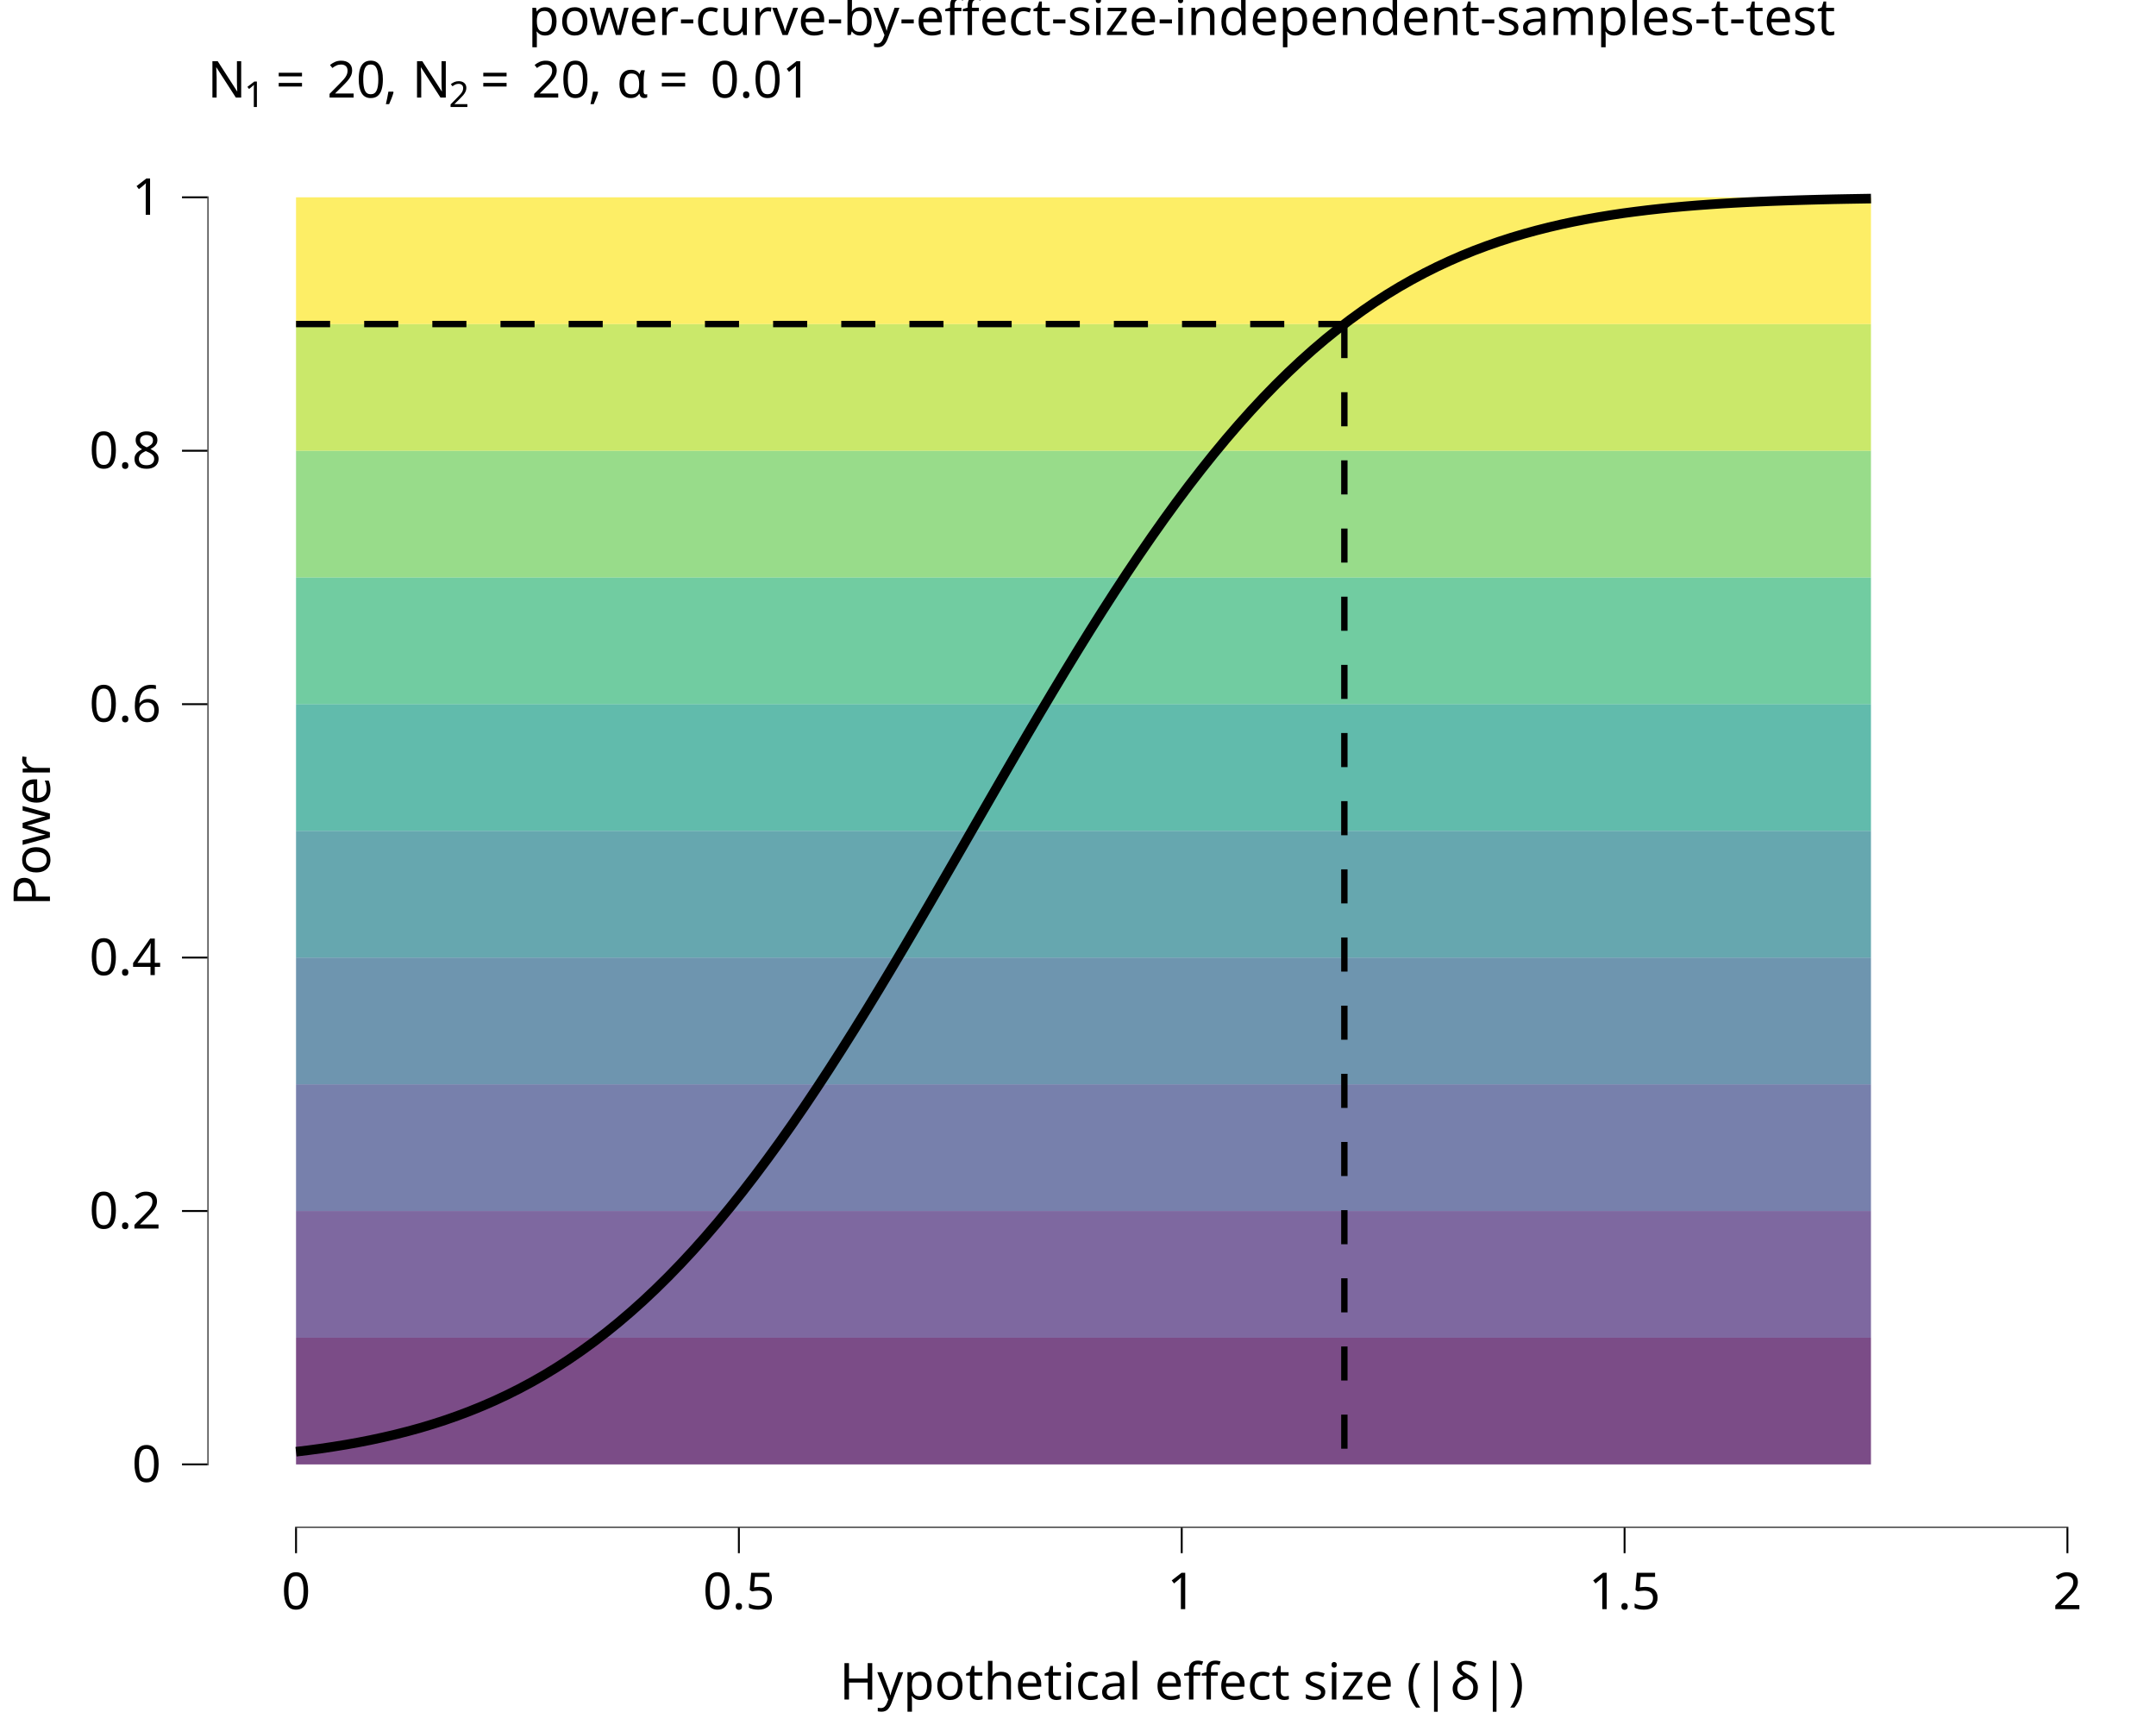
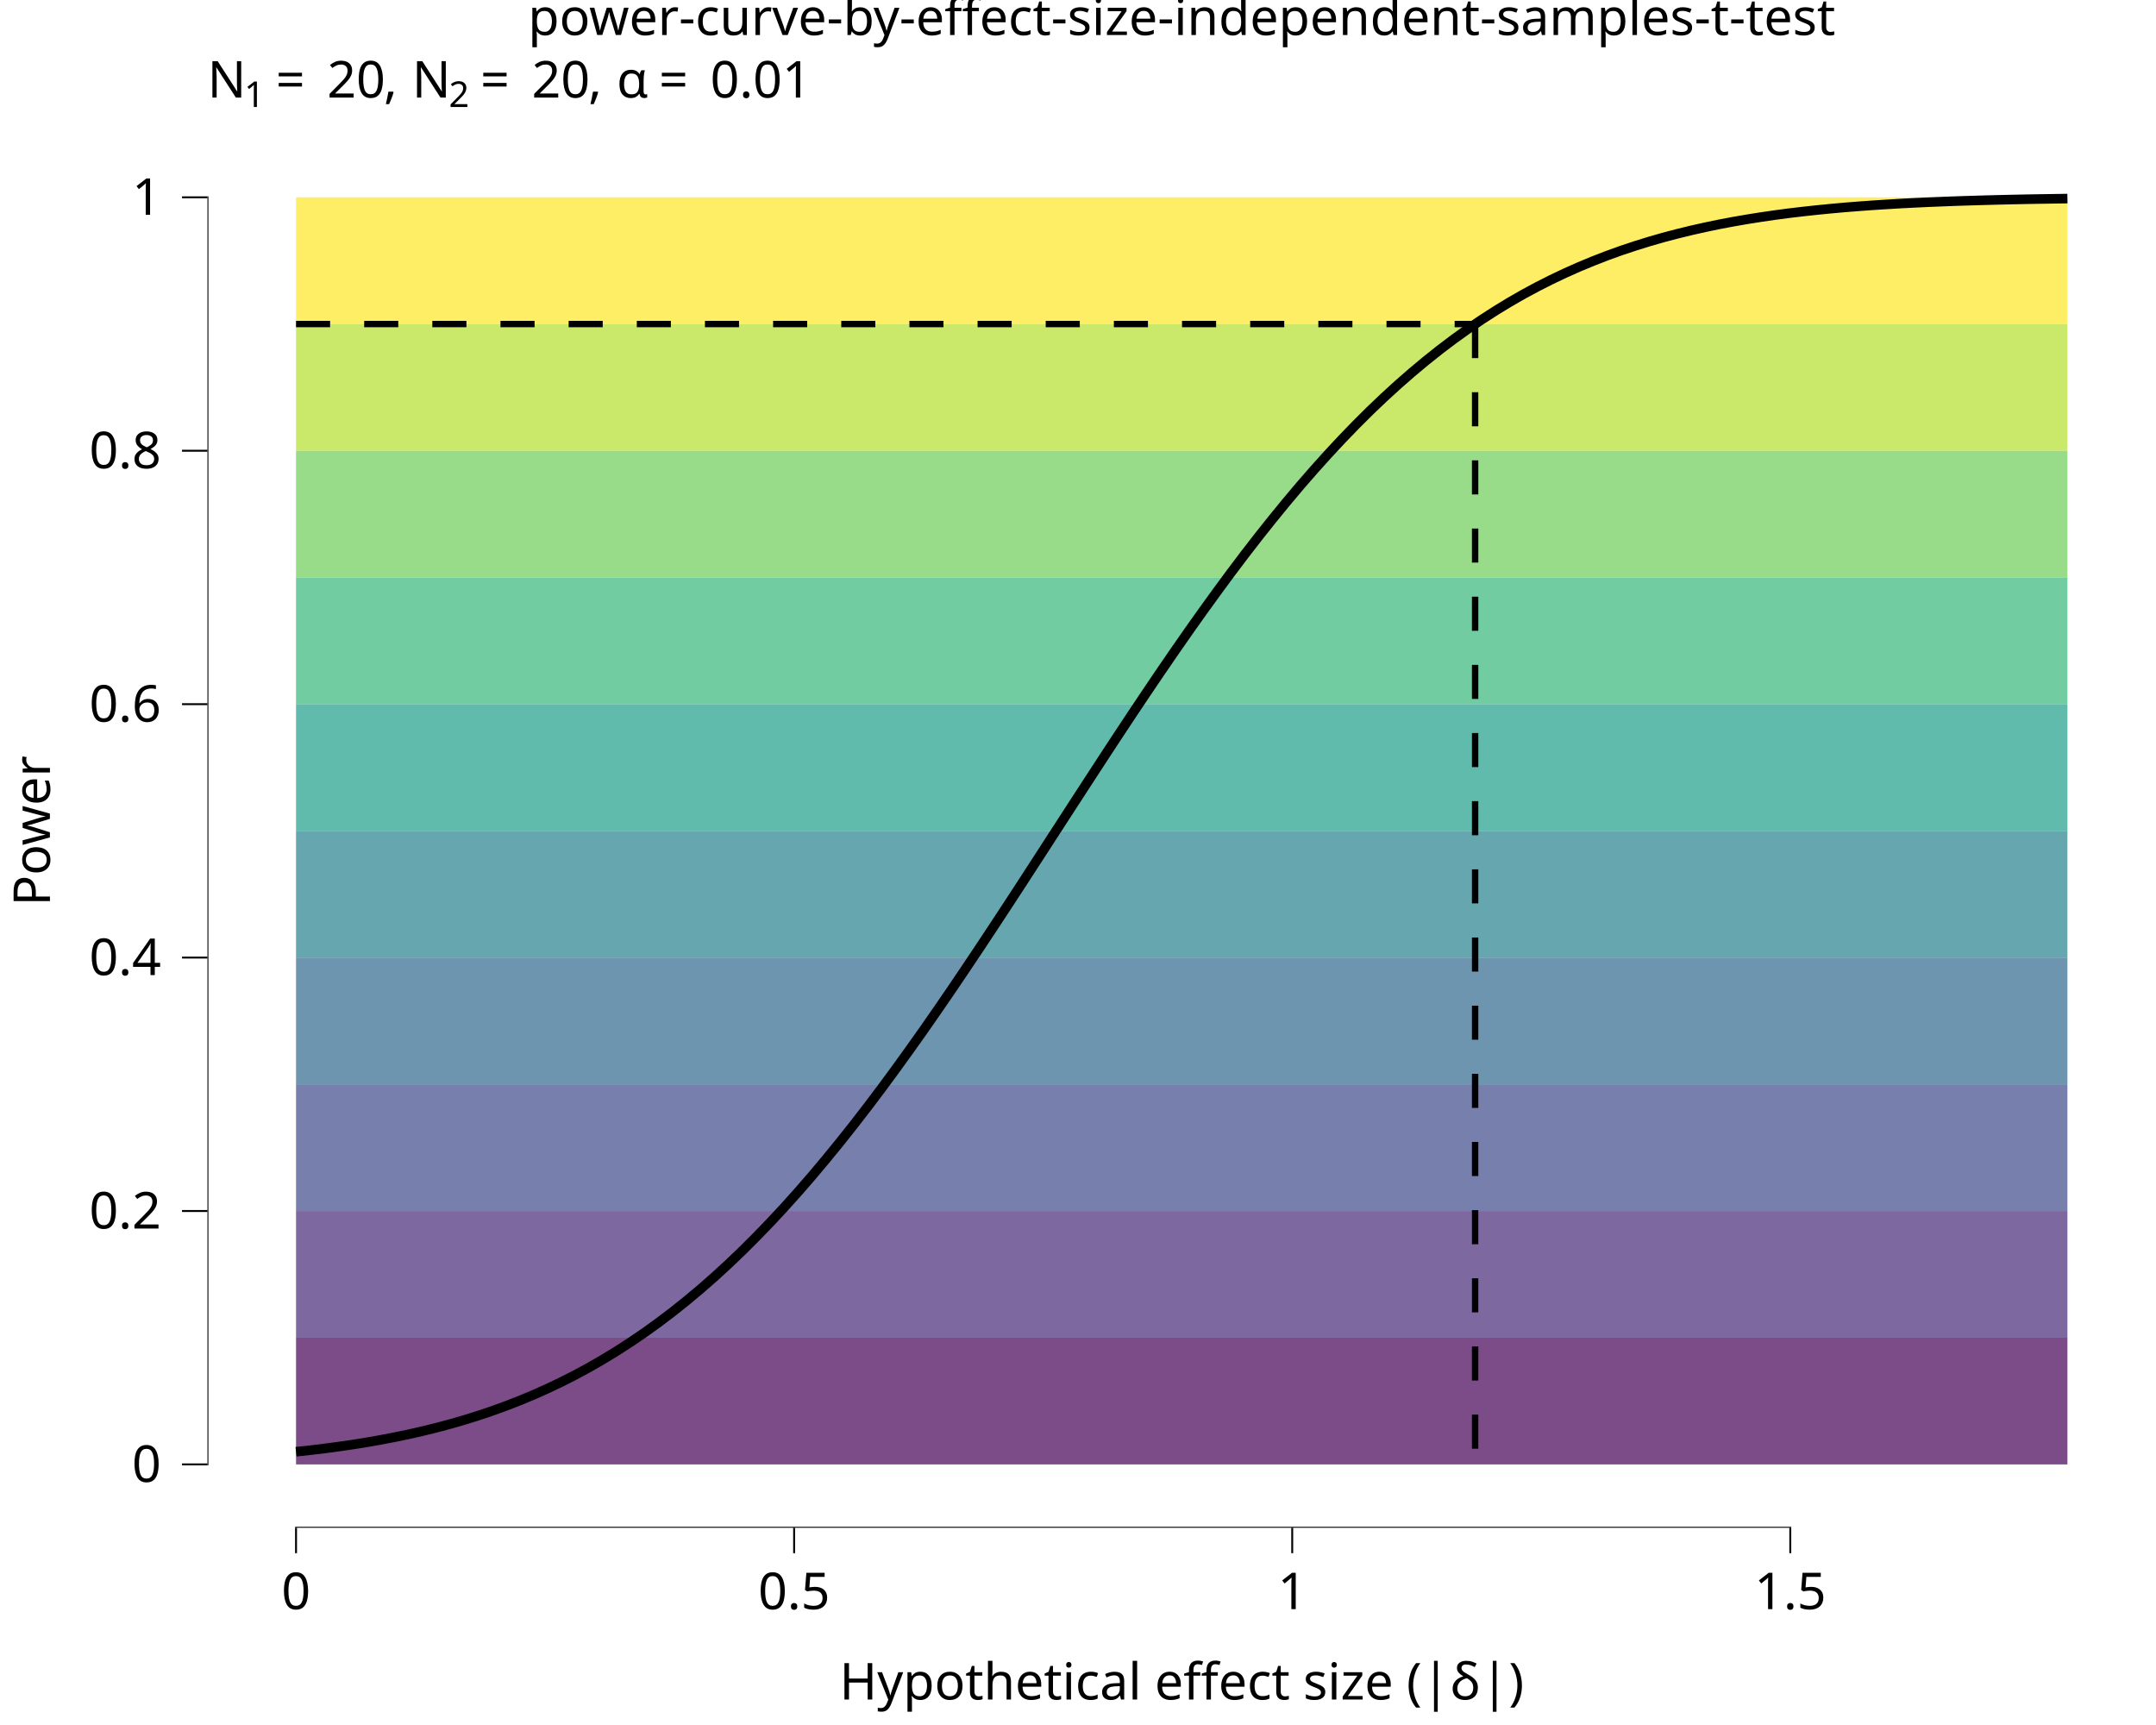
<svg xmlns="http://www.w3.org/2000/svg" class="svglite" data-engine-version="2.0" width="720.00pt" height="576.00pt" viewBox="0 0 720.00 576.00">
  <defs>
    <style type="text/css">
    .svglite line, .svglite polyline, .svglite polygon, .svglite path, .svglite rect, .svglite circle {
      fill: none;
      stroke: #000000;
      stroke-linecap: round;
      stroke-linejoin: round;
      stroke-miterlimit: 10.00;
    }
  </style>
  </defs>
  <rect width="100%" height="100%" style="stroke: none; fill: #FFFFFF;" />
  <defs>
    <clipPath id="cpMC4wMHw3MjAuMDB8MC4wMHw1NzYuMDA=">
      <rect x="0.00" y="0.00" width="720.00" height="576.00" />
    </clipPath>
  </defs>
  <g clip-path="url(#cpMC4wMHw3MjAuMDB8MC4wMHw1NzYuMDA=)">
    <rect x="-0" y="0.00" width="720.00" height="576.00" style="stroke-width: 10.67; stroke: none;" />
  </g>
  <defs>
    <clipPath id="cpNjkuMjh8NzIwLjAwfDQ0LjczfDUxMC4xNA==">
      <rect x="69.28" y="44.73" width="650.72" height="465.41" />
    </clipPath>
  </defs>
  <g clip-path="url(#cpNjkuMjh8NzIwLjAwfDQ0LjczfDUxMC4xNA==)">
    <rect x="69.28" y="44.73" width="650.72" height="465.41" style="stroke-width: 10.67; stroke: none;" />
-     <rect x="98.86" y="446.68" width="525.95" height="42.31" style="stroke-width: 1.07; stroke: none; stroke-linecap: butt; stroke-linejoin: miter; fill: #440154; fill-opacity: 0.70;" />
-     <rect x="98.86" y="404.37" width="525.95" height="42.31" style="stroke-width: 1.07; stroke: none; stroke-linecap: butt; stroke-linejoin: miter; fill: #482878; fill-opacity: 0.70;" />
-     <rect x="98.86" y="362.06" width="525.95" height="42.31" style="stroke-width: 1.07; stroke: none; stroke-linecap: butt; stroke-linejoin: miter; fill: #3E4A89; fill-opacity: 0.70;" />
-     <rect x="98.86" y="319.75" width="525.95" height="42.31" style="stroke-width: 1.07; stroke: none; stroke-linecap: butt; stroke-linejoin: miter; fill: #31688E; fill-opacity: 0.70;" />
-     <rect x="98.86" y="277.44" width="525.95" height="42.31" style="stroke-width: 1.07; stroke: none; stroke-linecap: butt; stroke-linejoin: miter; fill: #26828E; fill-opacity: 0.70;" />
-     <rect x="98.86" y="235.13" width="525.95" height="42.31" style="stroke-width: 1.07; stroke: none; stroke-linecap: butt; stroke-linejoin: miter; fill: #1F9E89; fill-opacity: 0.70;" />
-     <rect x="98.86" y="192.82" width="525.95" height="42.31" style="stroke-width: 1.07; stroke: none; stroke-linecap: butt; stroke-linejoin: miter; fill: #35B779; fill-opacity: 0.70;" />
-     <rect x="98.86" y="150.51" width="525.95" height="42.31" style="stroke-width: 1.07; stroke: none; stroke-linecap: butt; stroke-linejoin: miter; fill: #6DCD59; fill-opacity: 0.70;" />
-     <rect x="98.86" y="108.20" width="525.95" height="42.31" style="stroke-width: 1.07; stroke: none; stroke-linecap: butt; stroke-linejoin: miter; fill: #B4DE2C; fill-opacity: 0.70;" />
-     <rect x="98.86" y="65.89" width="525.95" height="42.31" style="stroke-width: 1.07; stroke: none; stroke-linecap: butt; stroke-linejoin: miter; fill: #FDE725; fill-opacity: 0.70;" />
-     <polyline points="98.86,484.75 103.00,484.25 107.14,483.69 111.29,483.07 115.43,482.40 119.57,481.66 123.71,480.85 127.85,479.96 131.99,479.00 136.13,477.95 140.28,476.81 144.42,475.57 148.56,474.23 152.70,472.78 156.84,471.22 160.98,469.54 165.12,467.74 169.27,465.80 173.41,463.73 177.55,461.51 181.69,459.15 185.83,456.63 189.97,453.95 194.11,451.11 198.25,448.11 202.40,444.93 206.54,441.57 210.68,438.04 214.82,434.33 218.96,430.43 223.10,426.35 227.24,422.08 231.39,417.62 235.53,412.98 239.67,408.16 243.81,403.15 247.95,397.96 252.09,392.59 256.23,387.05 260.38,381.34 264.52,375.47 268.66,369.44 272.80,363.26 276.94,356.94 281.08,350.48 285.22,343.91 289.37,337.21 293.51,330.42 297.65,323.53 301.79,316.56 305.93,309.51 310.07,302.42 314.21,295.27 318.35,288.10 322.50,280.90 326.64,273.70 330.78,266.51 334.92,259.34 339.06,252.20 343.20,245.10 347.34,238.06 351.49,231.10 355.63,224.22 359.77,217.43 363.91,210.74 368.05,204.17 372.19,197.73 376.33,191.41 380.48,185.24 384.62,179.22 388.76,173.36 392.90,167.66 397.04,162.13 401.18,156.78 405.32,151.60 409.46,146.60 413.61,141.78 417.75,137.15 421.89,132.71 426.03,128.45 430.17,124.38 434.31,120.49 438.45,116.79 442.60,113.26 446.74,109.92 450.88,106.75 455.02,103.75 459.16,100.91 463.30,98.24 467.44,95.73 471.59,93.37 475.73,91.16 479.87,89.09 484.01,87.16 488.15,85.35 492.29,83.67 496.43,82.12 500.58,80.67 504.72,79.33 508.86,78.10 513.00,76.96 517.14,75.91 521.28,74.94 525.42,74.06 529.56,73.25 533.71,72.51 537.85,71.83 541.99,71.21 546.13,70.66 550.27,70.15 554.41,69.69 558.55,69.27 562.70,68.90 566.84,68.56 570.98,68.26 575.12,67.98 579.26,67.74 583.40,67.52 587.54,67.33 591.69,67.15 595.83,67.00 599.97,66.86 604.11,66.74 608.25,66.63 612.39,66.53 616.53,66.45 620.68,66.38 624.82,66.31 " style="stroke-width: 3.20; stroke-linecap: butt;" />
-     <line x1="448.95" y1="108.20" x2="448.95" y2="488.98" style="stroke-width: 2.13; stroke-dasharray: 11.38,11.38; stroke-linecap: butt;" />
-     <line x1="98.86" y1="108.20" x2="448.95" y2="108.20" style="stroke-width: 2.13; stroke-dasharray: 11.38,11.38; stroke-linecap: butt;" />
-     <line x1="98.54" y1="510.14" x2="690.74" y2="510.14" style="stroke-width: 0.64; stroke-linecap: butt;" />
+     <rect x="98.86" y="446.68" width="591.56" height="42.31" style="stroke-width: 1.07; stroke: none; stroke-linecap: butt; stroke-linejoin: miter; fill: #440154; fill-opacity: 0.70;" />
+     <rect x="98.86" y="404.37" width="591.56" height="42.31" style="stroke-width: 1.07; stroke: none; stroke-linecap: butt; stroke-linejoin: miter; fill: #482878; fill-opacity: 0.70;" />
+     <rect x="98.86" y="362.06" width="591.56" height="42.31" style="stroke-width: 1.07; stroke: none; stroke-linecap: butt; stroke-linejoin: miter; fill: #3E4A89; fill-opacity: 0.70;" />
+     <rect x="98.86" y="319.75" width="591.56" height="42.31" style="stroke-width: 1.07; stroke: none; stroke-linecap: butt; stroke-linejoin: miter; fill: #31688E; fill-opacity: 0.70;" />
+     <rect x="98.86" y="277.44" width="591.56" height="42.31" style="stroke-width: 1.07; stroke: none; stroke-linecap: butt; stroke-linejoin: miter; fill: #26828E; fill-opacity: 0.70;" />
+     <rect x="98.86" y="235.13" width="591.56" height="42.31" style="stroke-width: 1.07; stroke: none; stroke-linecap: butt; stroke-linejoin: miter; fill: #1F9E89; fill-opacity: 0.70;" />
+     <rect x="98.86" y="192.82" width="591.56" height="42.31" style="stroke-width: 1.07; stroke: none; stroke-linecap: butt; stroke-linejoin: miter; fill: #35B779; fill-opacity: 0.70;" />
+     <rect x="98.86" y="150.51" width="591.56" height="42.31" style="stroke-width: 1.07; stroke: none; stroke-linecap: butt; stroke-linejoin: miter; fill: #6DCD59; fill-opacity: 0.70;" />
+     <rect x="98.86" y="108.20" width="591.56" height="42.31" style="stroke-width: 1.07; stroke: none; stroke-linecap: butt; stroke-linejoin: miter; fill: #B4DE2C; fill-opacity: 0.70;" />
+     <rect x="98.86" y="65.89" width="591.56" height="42.31" style="stroke-width: 1.07; stroke: none; stroke-linecap: butt; stroke-linejoin: miter; fill: #FDE725; fill-opacity: 0.70;" />
+     <polyline points="98.86,484.75 103.52,484.25 108.18,483.69 112.84,483.07 117.49,482.40 122.15,481.66 126.81,480.85 131.47,479.96 136.13,479.00 140.78,477.95 145.44,476.81 150.10,475.57 154.76,474.23 159.42,472.78 164.07,471.22 168.73,469.54 173.39,467.74 178.05,465.80 182.70,463.73 187.36,461.51 192.02,459.15 196.68,456.63 201.34,453.95 205.99,451.11 210.65,448.11 215.31,444.93 219.97,441.57 224.63,438.04 229.28,434.33 233.94,430.43 238.60,426.35 243.26,422.08 247.92,417.62 252.57,412.98 257.23,408.16 261.89,403.15 266.55,397.96 271.21,392.59 275.86,387.05 280.52,381.34 285.18,375.47 289.84,369.44 294.50,363.26 299.15,356.94 303.81,350.48 308.47,343.91 313.13,337.21 317.79,330.42 322.44,323.53 327.10,316.56 331.76,309.51 336.42,302.42 341.08,295.27 345.73,288.10 350.39,280.90 355.05,273.70 359.71,266.51 364.37,259.34 369.02,252.20 373.68,245.10 378.34,238.06 383.00,231.10 387.65,224.22 392.31,217.43 396.97,210.74 401.63,204.17 406.29,197.73 410.94,191.41 415.60,185.24 420.26,179.22 424.92,173.36 429.58,167.66 434.23,162.13 438.89,156.78 443.55,151.60 448.21,146.60 452.87,141.78 457.52,137.15 462.18,132.71 466.84,128.45 471.50,124.38 476.16,120.49 480.81,116.79 485.47,113.26 490.13,109.92 494.79,106.75 499.45,103.75 504.10,100.91 508.76,98.24 513.42,95.73 518.08,93.37 522.74,91.16 527.39,89.09 532.05,87.16 536.71,85.35 541.37,83.67 546.03,82.12 550.68,80.67 555.34,79.33 560.00,78.10 564.66,76.96 569.32,75.91 573.97,74.94 578.63,74.06 583.29,73.25 587.95,72.51 592.60,71.83 597.26,71.21 601.92,70.66 606.58,70.15 611.24,69.69 615.89,69.27 620.55,68.90 625.21,68.56 629.87,68.26 634.53,67.98 639.18,67.74 643.84,67.52 648.50,67.33 653.16,67.15 657.82,67.00 662.47,66.86 667.13,66.74 671.79,66.63 676.45,66.53 681.11,66.45 685.76,66.38 690.42,66.31 " style="stroke-width: 3.20; stroke-linecap: butt;" />
+     <line x1="492.62" y1="108.20" x2="492.62" y2="488.98" style="stroke-width: 2.13; stroke-dasharray: 11.38,11.38; stroke-linecap: butt;" />
+     <line x1="98.86" y1="108.20" x2="492.62" y2="108.20" style="stroke-width: 2.13; stroke-dasharray: 11.38,11.38; stroke-linecap: butt;" />
+     <line x1="98.54" y1="510.14" x2="598.19" y2="510.14" style="stroke-width: 0.64; stroke-linecap: butt;" />
    <line x1="69.28" y1="489.30" x2="69.28" y2="65.57" style="stroke-width: 0.64; stroke-linecap: butt;" />
    <rect x="69.28" y="44.73" width="650.72" height="465.41" style="stroke-width: 0.00; stroke: none;" />
  </g>
  <g clip-path="url(#cpMC4wMHw3MjAuMDB8MC4wMHw1NzYuMDA=)">
    <polyline points="69.28,510.14 69.28,44.73 " style="stroke-width: 0.00; stroke: none; stroke-linecap: butt;" />
    <text x="53.81" y="494.83" text-anchor="end" style="font-size: 17.00px; font-family: sans;" textLength="9.46px" lengthAdjust="spacingAndGlyphs">0</text>
    <text x="53.81" y="410.22" text-anchor="end" style="font-size: 17.00px; font-family: sans;" textLength="23.63px" lengthAdjust="spacingAndGlyphs">0.2</text>
    <text x="53.81" y="325.60" text-anchor="end" style="font-size: 17.00px; font-family: sans;" textLength="23.63px" lengthAdjust="spacingAndGlyphs">0.4</text>
    <text x="53.81" y="240.98" text-anchor="end" style="font-size: 17.00px; font-family: sans;" textLength="23.63px" lengthAdjust="spacingAndGlyphs">0.6</text>
    <text x="53.81" y="156.36" text-anchor="end" style="font-size: 17.00px; font-family: sans;" textLength="23.63px" lengthAdjust="spacingAndGlyphs">0.8</text>
    <text x="53.81" y="71.74" text-anchor="end" style="font-size: 17.00px; font-family: sans;" textLength="9.46px" lengthAdjust="spacingAndGlyphs">1</text>
    <polyline points="60.78,488.98 69.28,488.98 " style="stroke-width: 0.64; stroke-linecap: butt;" />
    <polyline points="60.78,404.37 69.28,404.37 " style="stroke-width: 0.64; stroke-linecap: butt;" />
    <polyline points="60.78,319.75 69.28,319.75 " style="stroke-width: 0.64; stroke-linecap: butt;" />
    <polyline points="60.78,235.13 69.28,235.13 " style="stroke-width: 0.64; stroke-linecap: butt;" />
    <polyline points="60.78,150.51 69.28,150.51 " style="stroke-width: 0.64; stroke-linecap: butt;" />
    <polyline points="60.78,65.89 69.28,65.89 " style="stroke-width: 0.64; stroke-linecap: butt;" />
    <polyline points="69.28,510.14 720.00,510.14 " style="stroke-width: 0.00; stroke: none; stroke-linecap: butt;" />
    <polyline points="98.86,518.64 98.86,510.14 " style="stroke-width: 0.64; stroke-linecap: butt;" />
-     <polyline points="246.75,518.64 246.75,510.14 " style="stroke-width: 0.64; stroke-linecap: butt;" />
-     <polyline points="394.64,518.64 394.64,510.14 " style="stroke-width: 0.64; stroke-linecap: butt;" />
-     <polyline points="542.53,518.64 542.53,510.14 " style="stroke-width: 0.64; stroke-linecap: butt;" />
-     <polyline points="690.42,518.64 690.42,510.14 " style="stroke-width: 0.64; stroke-linecap: butt;" />
+     <polyline points="265.20,518.64 265.20,510.14 " style="stroke-width: 0.64; stroke-linecap: butt;" />
+     <polyline points="431.54,518.64 431.54,510.14 " style="stroke-width: 0.64; stroke-linecap: butt;" />
+     <polyline points="597.87,518.64 597.87,510.14 " style="stroke-width: 0.64; stroke-linecap: butt;" />
    <text x="98.86" y="537.32" text-anchor="middle" style="font-size: 17.00px; font-family: sans;" textLength="9.46px" lengthAdjust="spacingAndGlyphs">0</text>
-     <text x="246.75" y="537.32" text-anchor="middle" style="font-size: 17.00px; font-family: sans;" textLength="23.63px" lengthAdjust="spacingAndGlyphs">0.5</text>
-     <text x="394.64" y="537.32" text-anchor="middle" style="font-size: 17.00px; font-family: sans;" textLength="9.46px" lengthAdjust="spacingAndGlyphs">1</text>
-     <text x="542.53" y="537.32" text-anchor="middle" style="font-size: 17.00px; font-family: sans;" textLength="23.63px" lengthAdjust="spacingAndGlyphs">1.5</text>
-     <text x="690.42" y="537.32" text-anchor="middle" style="font-size: 17.00px; font-family: sans;" textLength="9.46px" lengthAdjust="spacingAndGlyphs">2</text>
+     <text x="265.20" y="537.32" text-anchor="middle" style="font-size: 17.00px; font-family: sans;" textLength="23.63px" lengthAdjust="spacingAndGlyphs">0.5</text>
+     <text x="431.54" y="537.32" text-anchor="middle" style="font-size: 17.00px; font-family: sans;" textLength="9.46px" lengthAdjust="spacingAndGlyphs">1</text>
+     <text x="597.87" y="537.32" text-anchor="middle" style="font-size: 17.00px; font-family: sans;" textLength="23.63px" lengthAdjust="spacingAndGlyphs">1.5</text>
    <text x="394.64" y="567.49" text-anchor="middle" style="font-size: 17.00px; font-family: sans;" textLength="209.18px" lengthAdjust="spacingAndGlyphs">Hypothetical effect size (|δ|)</text>
    <text transform="translate(16.68,277.44) rotate(-90)" text-anchor="middle" style="font-size: 17.00px; font-family: sans;" textLength="48.20px" lengthAdjust="spacingAndGlyphs">Power</text>
    <text x="69.28" y="32.58" style="font-size: 17.00px; font-family: sans;" textLength="12.28px" lengthAdjust="spacingAndGlyphs">N</text>
    <text x="81.56" y="35.73" style="font-size: 11.90px; font-family: sans;" textLength="6.62px" lengthAdjust="spacingAndGlyphs">1</text>
    <text x="92.12" y="32.58" style="font-size: 17.00px; font-family: sans;" textLength="13.20px" lengthAdjust="spacingAndGlyphs">=</text>
    <text x="109.25" y="32.58" style="font-size: 17.00px; font-family: sans;" textLength="18.91px" lengthAdjust="spacingAndGlyphs">20</text>
    <text x="128.16" y="32.58" style="font-size: 17.00px; font-family: sans;" textLength="9.45px" lengthAdjust="spacingAndGlyphs">, </text>
    <text x="137.61" y="32.58" style="font-size: 17.00px; font-family: sans;" textLength="12.28px" lengthAdjust="spacingAndGlyphs">N</text>
    <text x="149.89" y="35.73" style="font-size: 11.90px; font-family: sans;" textLength="6.62px" lengthAdjust="spacingAndGlyphs">2</text>
    <text x="160.44" y="32.58" style="font-size: 17.00px; font-family: sans;" textLength="13.20px" lengthAdjust="spacingAndGlyphs">=</text>
    <text x="177.58" y="32.58" style="font-size: 17.00px; font-family: sans;" textLength="18.91px" lengthAdjust="spacingAndGlyphs">20</text>
    <text x="196.49" y="32.58" style="font-size: 17.00px; font-family: sans;" textLength="9.45px" lengthAdjust="spacingAndGlyphs">, </text>
    <text x="205.93" y="32.58" style="font-size: 17.00px; font-family: sans;" textLength="10.20px" lengthAdjust="spacingAndGlyphs">α</text>
    <text x="220.07" y="32.58" style="font-size: 17.00px; font-family: sans;" textLength="13.20px" lengthAdjust="spacingAndGlyphs">=</text>
    <text x="237.20" y="32.58" style="font-size: 17.00px; font-family: sans;" textLength="33.09px" lengthAdjust="spacingAndGlyphs">0.01</text>
    <text x="394.64" y="11.70" text-anchor="middle" style="font-size: 17.00px; font-family: sans;" textLength="412.02px" lengthAdjust="spacingAndGlyphs">power-curve-by-effect-size-independent-samples-t-test</text>
  </g>
</svg>
